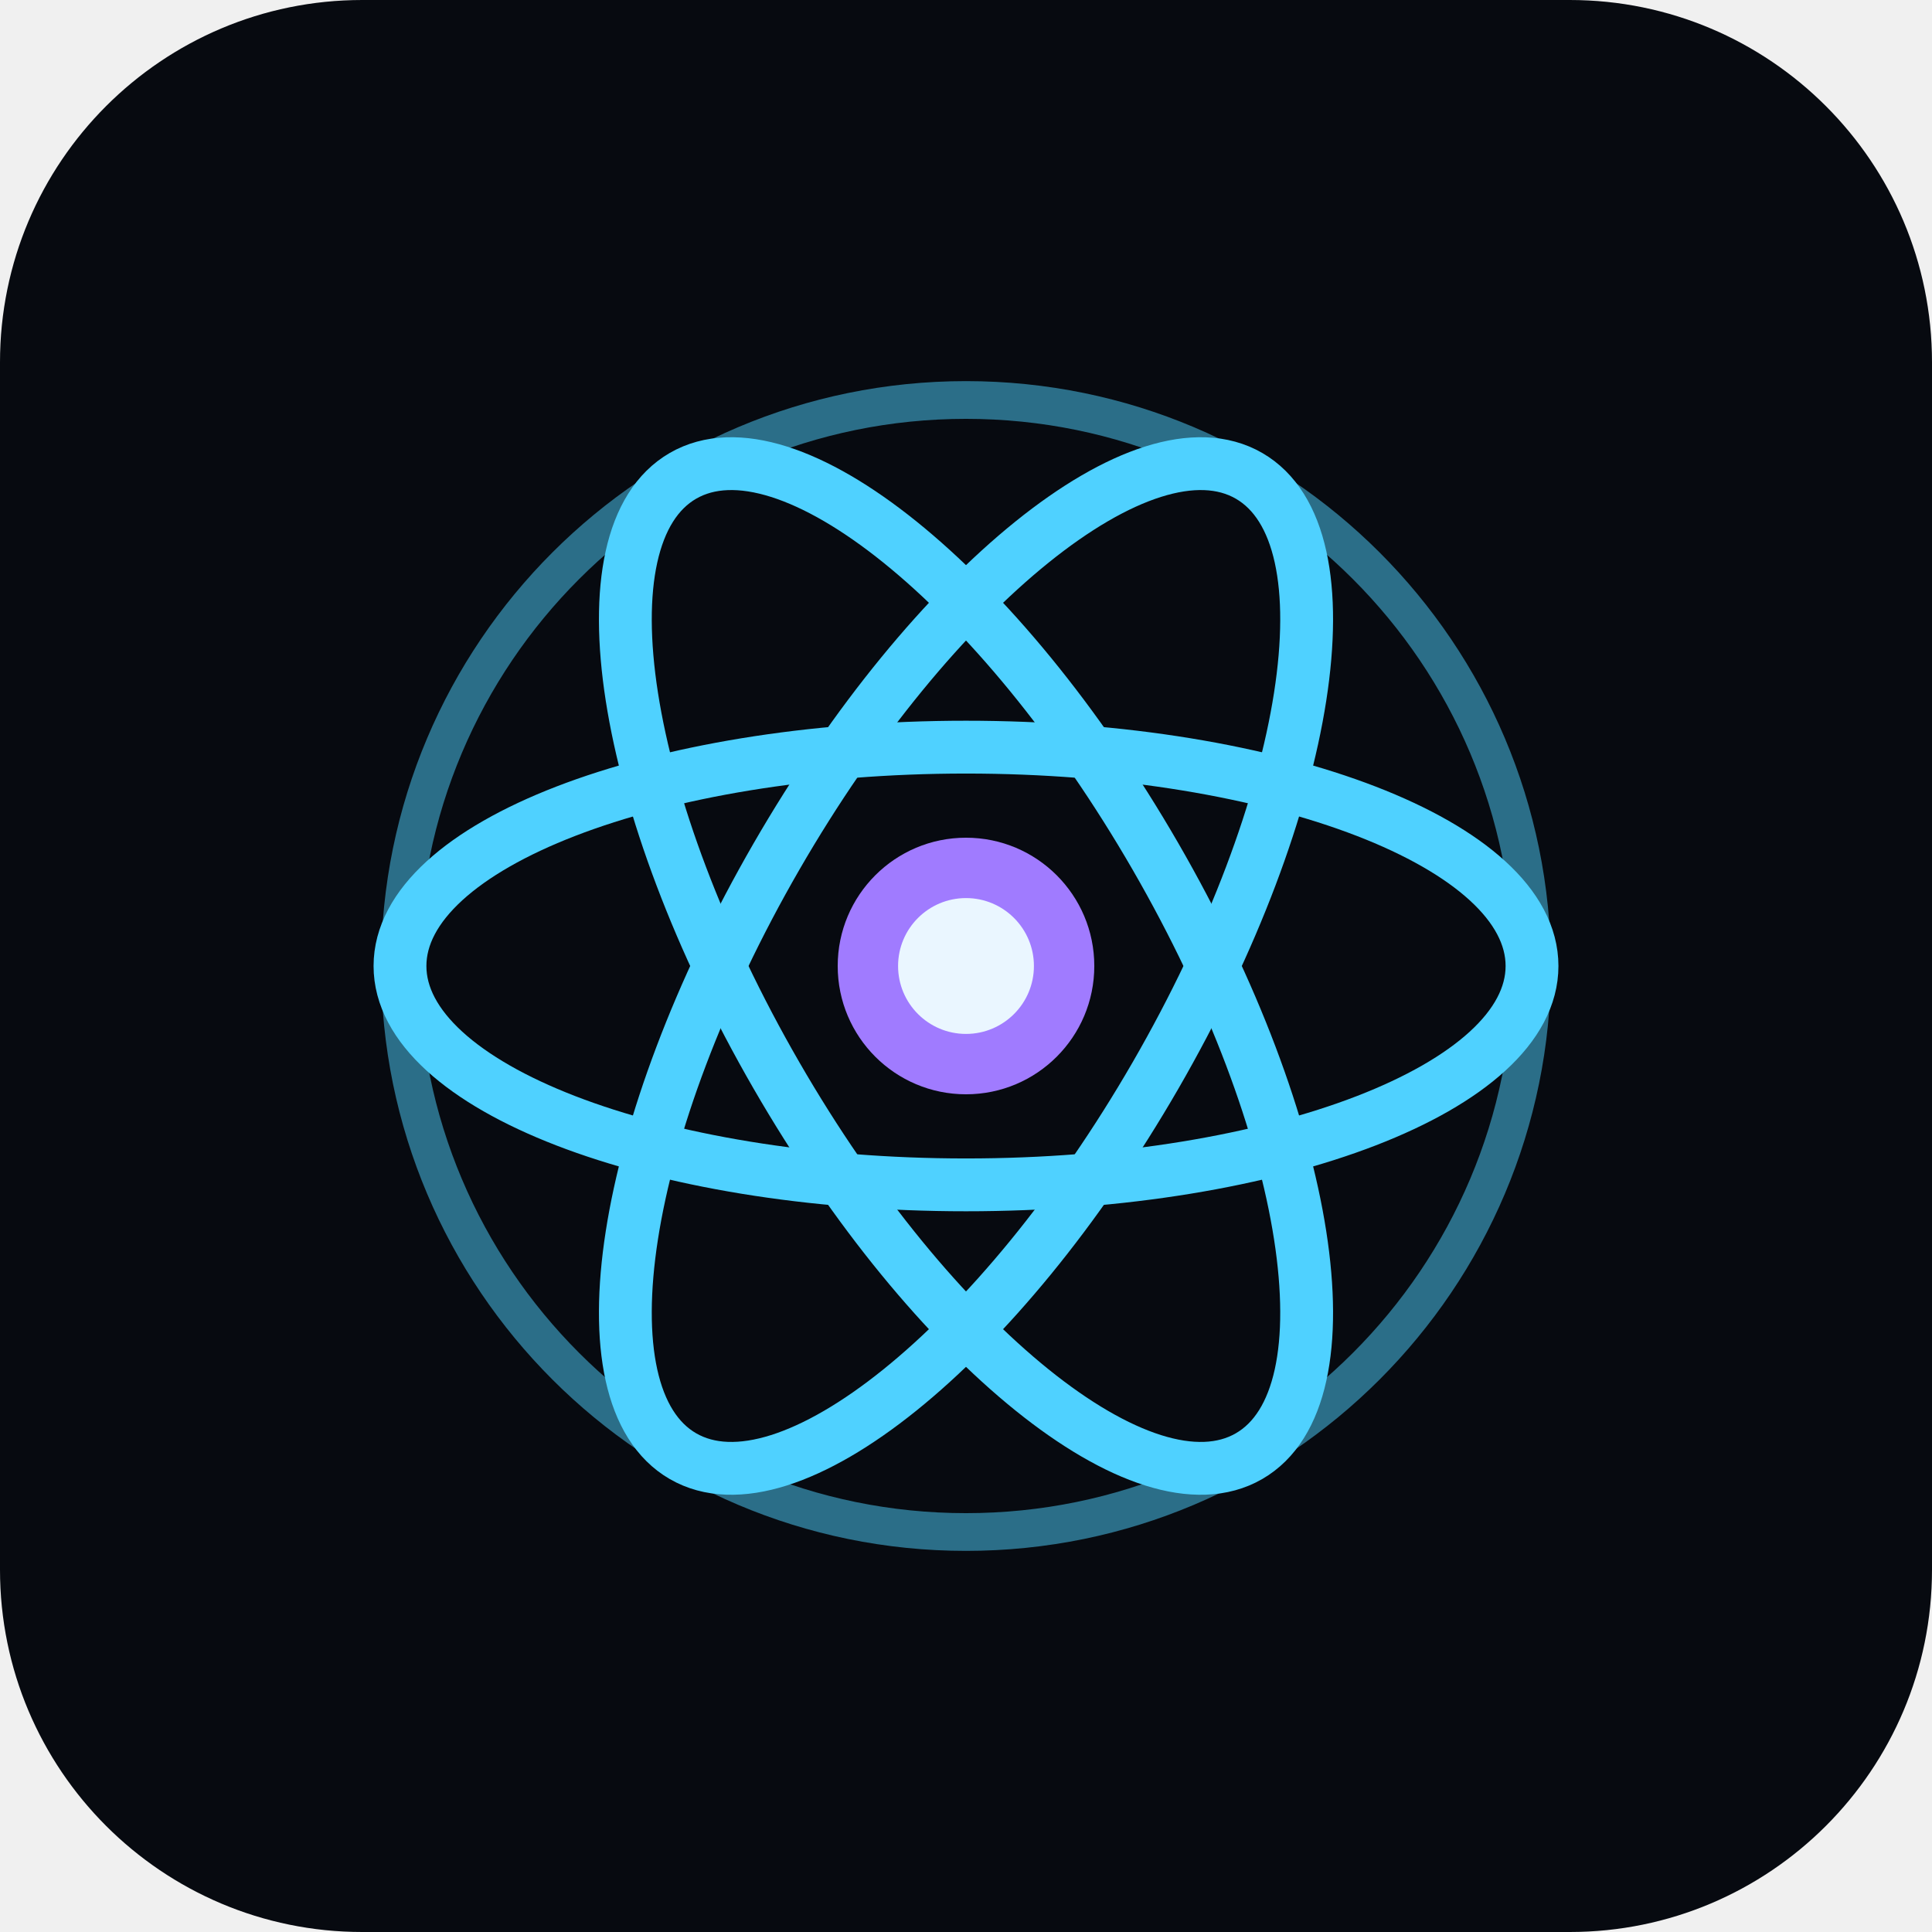
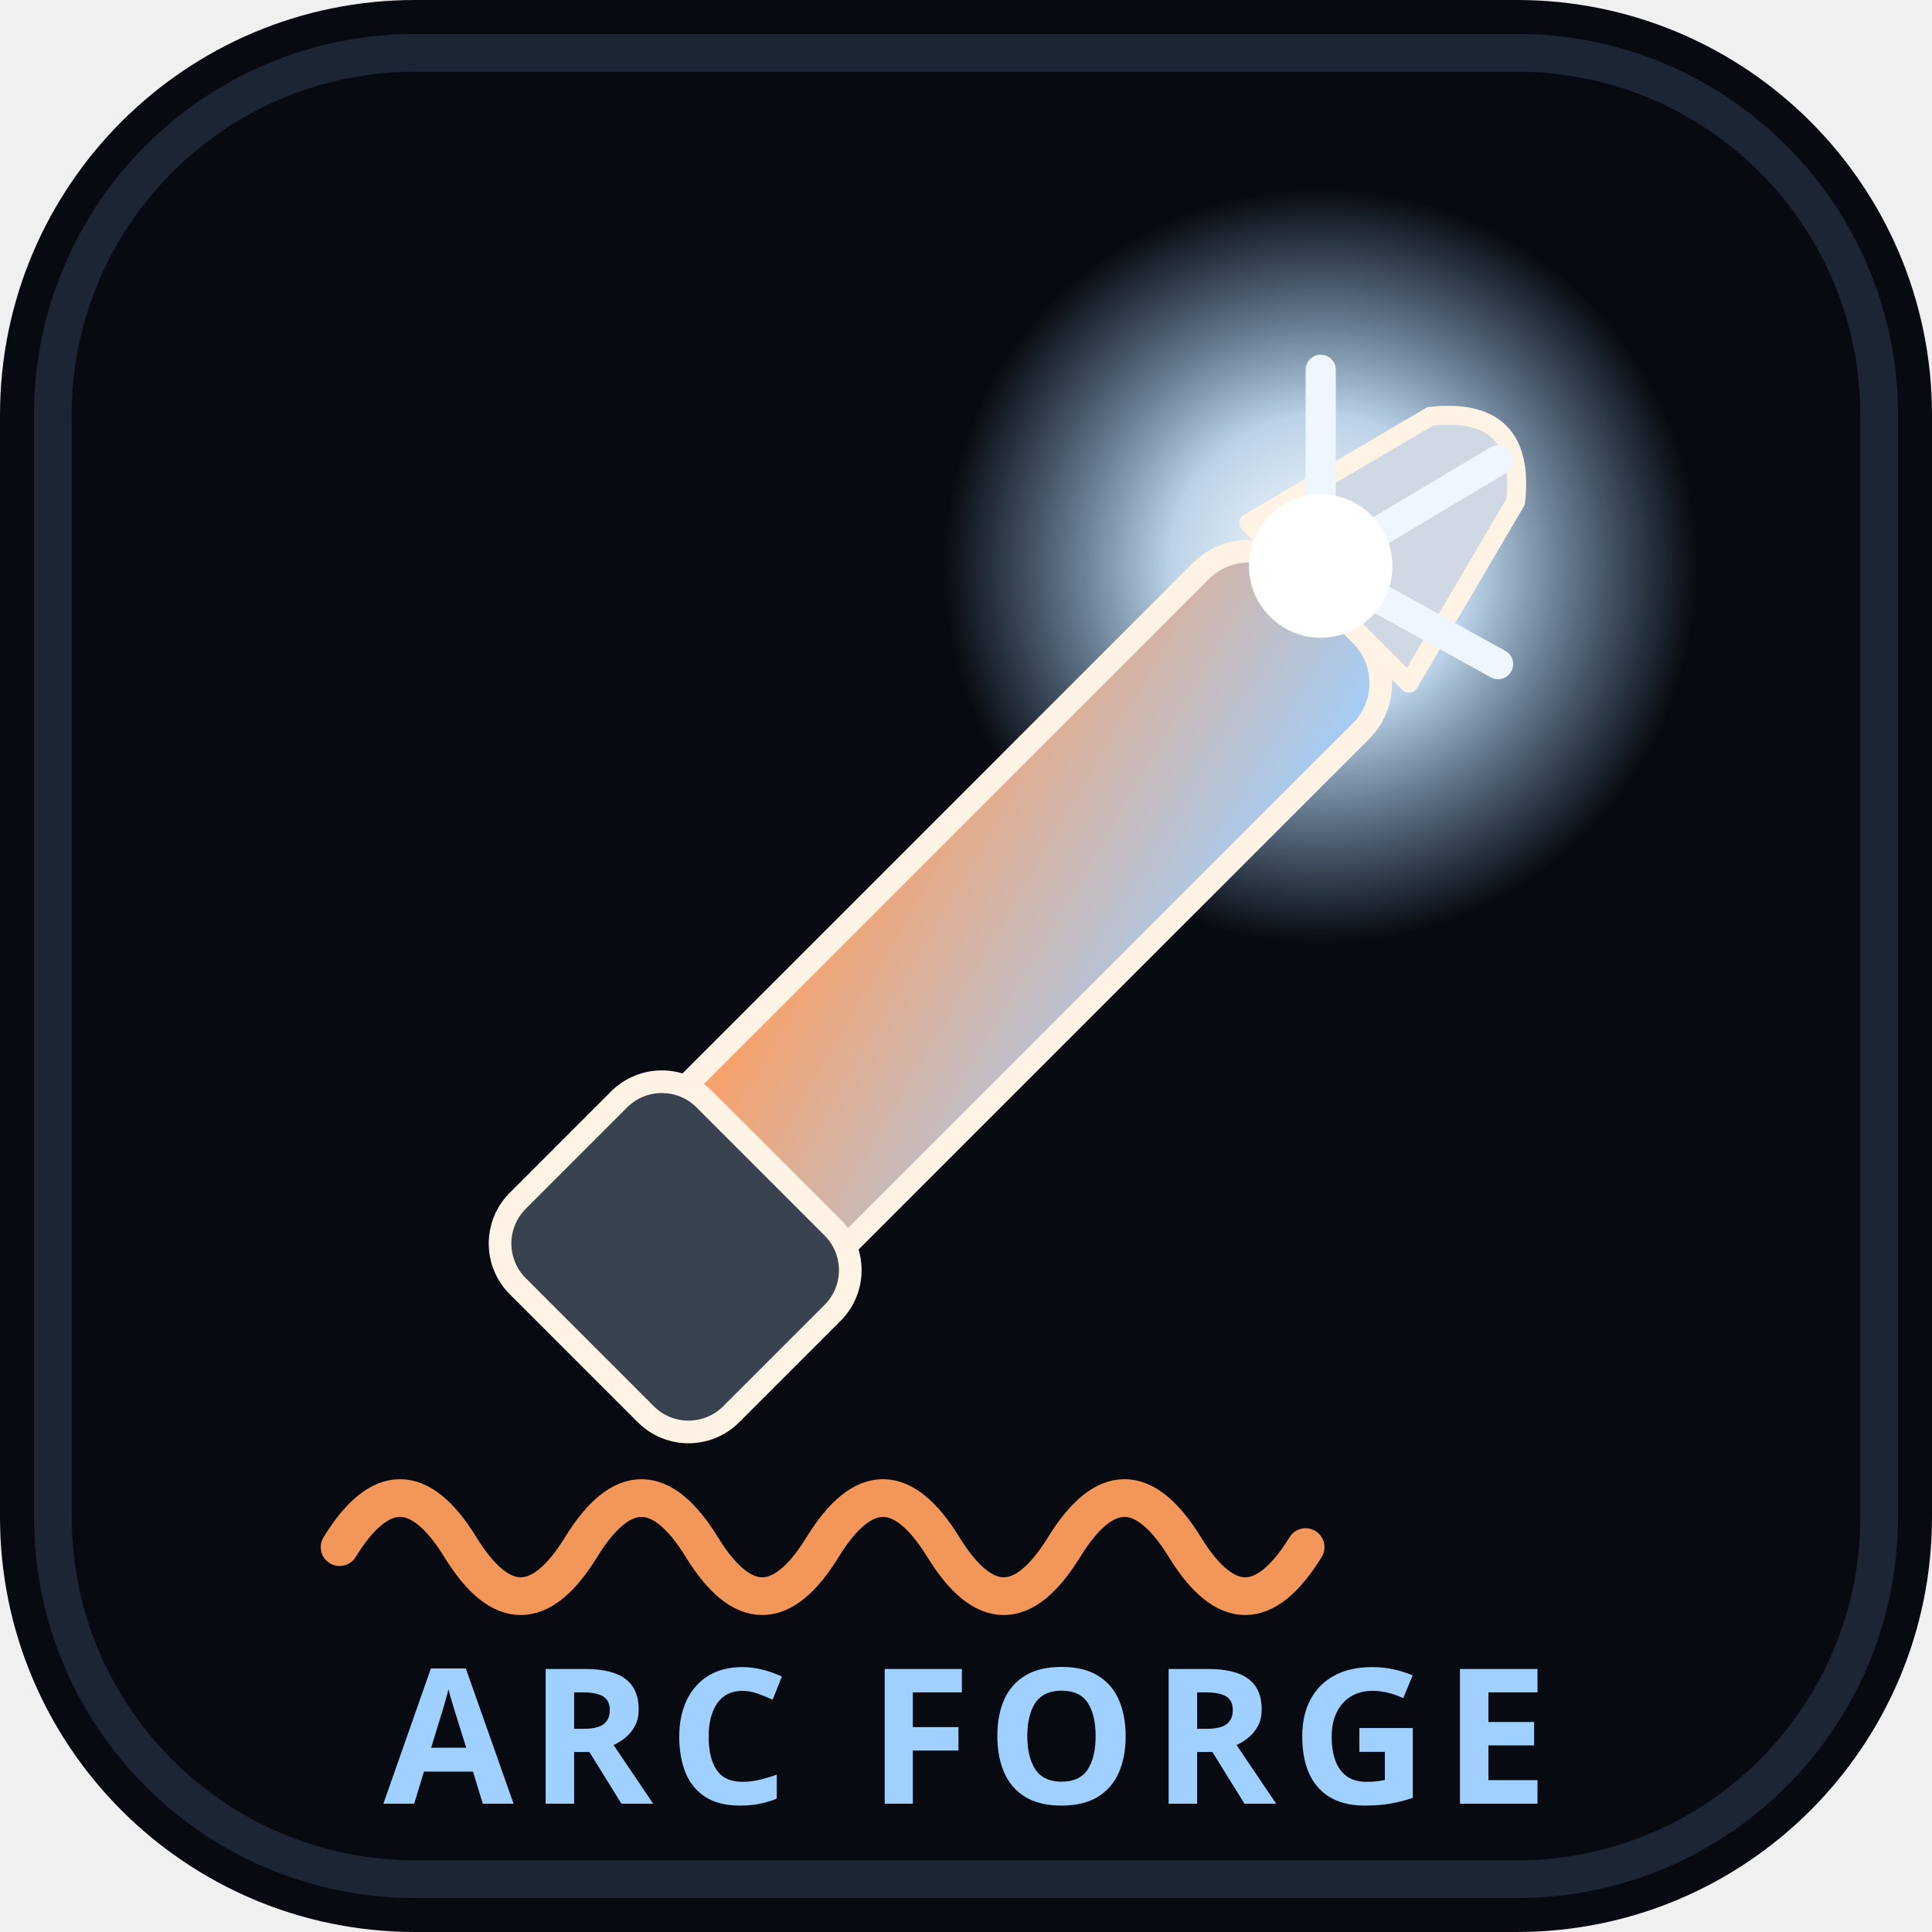
<svg xmlns="http://www.w3.org/2000/svg" viewBox="0 0 512 512">
-   <rect width="512" height="512" rx="96" fill="#070a10" />
-   <circle cx="256" cy="256" r="150" fill="none" stroke="#4fd1ff" stroke-width="10" opacity="0.5" />
-   <g fill="none" stroke="#4fd1ff" stroke-width="14" stroke-linecap="round">
-     <ellipse cx="256" cy="256" rx="150" ry="58" />
-     <ellipse cx="256" cy="256" rx="150" ry="58" transform="rotate(60 256 256)" />
-     <ellipse cx="256" cy="256" rx="150" ry="58" transform="rotate(120 256 256)" />
+   <defs>
+     <linearGradient id="g" x1="0" y1="1" x2="1" y2="0">
+       <stop offset="0" stop-color="#ff9d5d" />
+       <stop offset="1" stop-color="#9fd0ff" />
+     </linearGradient>
+     <radialGradient id="arc" cx="0.5" cy="0.5" r="0.5">
+       <stop offset="0" stop-color="#ffffff" />
+       <stop offset="0.4" stop-color="#cfe8ff" stop-opacity="0.9" />
+       <stop offset="1" stop-color="#9fd0ff" stop-opacity="0" />
+     </radialGradient>
+   </defs>
+   <rect width="512" height="512" rx="110" fill="#070a10" />
+   <rect x="14" y="14" width="484" height="484" rx="96" fill="none" stroke="#1b2534" stroke-width="10" />
+   <circle cx="350" cy="150" r="100" fill="url(#arc)" />
+   <g transform="rotate(45 256 256)">
+     <rect x="226" y="120" width="60" height="230" rx="18" fill="url(#g)" stroke="#fff3e6" stroke-width="6" />
+     <rect x="216" y="330" width="80" height="70" rx="16" fill="#39424f" stroke="#fff3e6" stroke-width="6" />
+     <path d="M226 120 L286 120 L272 66 Q256 46 240 66 Z" fill="#cfd8e3" stroke="#fff3e6" stroke-width="5" stroke-linejoin="round" />
  </g>
-   <circle cx="256" cy="256" r="34" fill="#a07bff" />
-   <circle cx="256" cy="256" r="18" fill="#eaf6ff" />
+   <g stroke="#eef7ff" stroke-width="8" stroke-linecap="round">
+     <line x1="350" y1="150" x2="350" y2="98" />
+     <line x1="350" y1="150" x2="397" y2="122" />
+     <line x1="350" y1="150" x2="397" y2="176" />
+   </g>
+   <circle cx="350" cy="150" r="19" fill="#ffffff" />
+   <g fill="none" stroke="#ff9d5d" stroke-width="10" stroke-linecap="round" opacity="0.95">
+     <path d="M90 410 q16 -26 32 0 q16 26 32 0 q16 -26 32 0 q16 26 32 0 q16 -26 32 0 q16 26 32 0 q16 -26 32 0 q16 26 32 0" />
+   </g>
+   <text x="256" y="478" text-anchor="middle" font-family="Arial Black, sans-serif" font-size="50" font-weight="900" fill="#9fd0ff" letter-spacing="4">ARC FORGE</text>
</svg>
